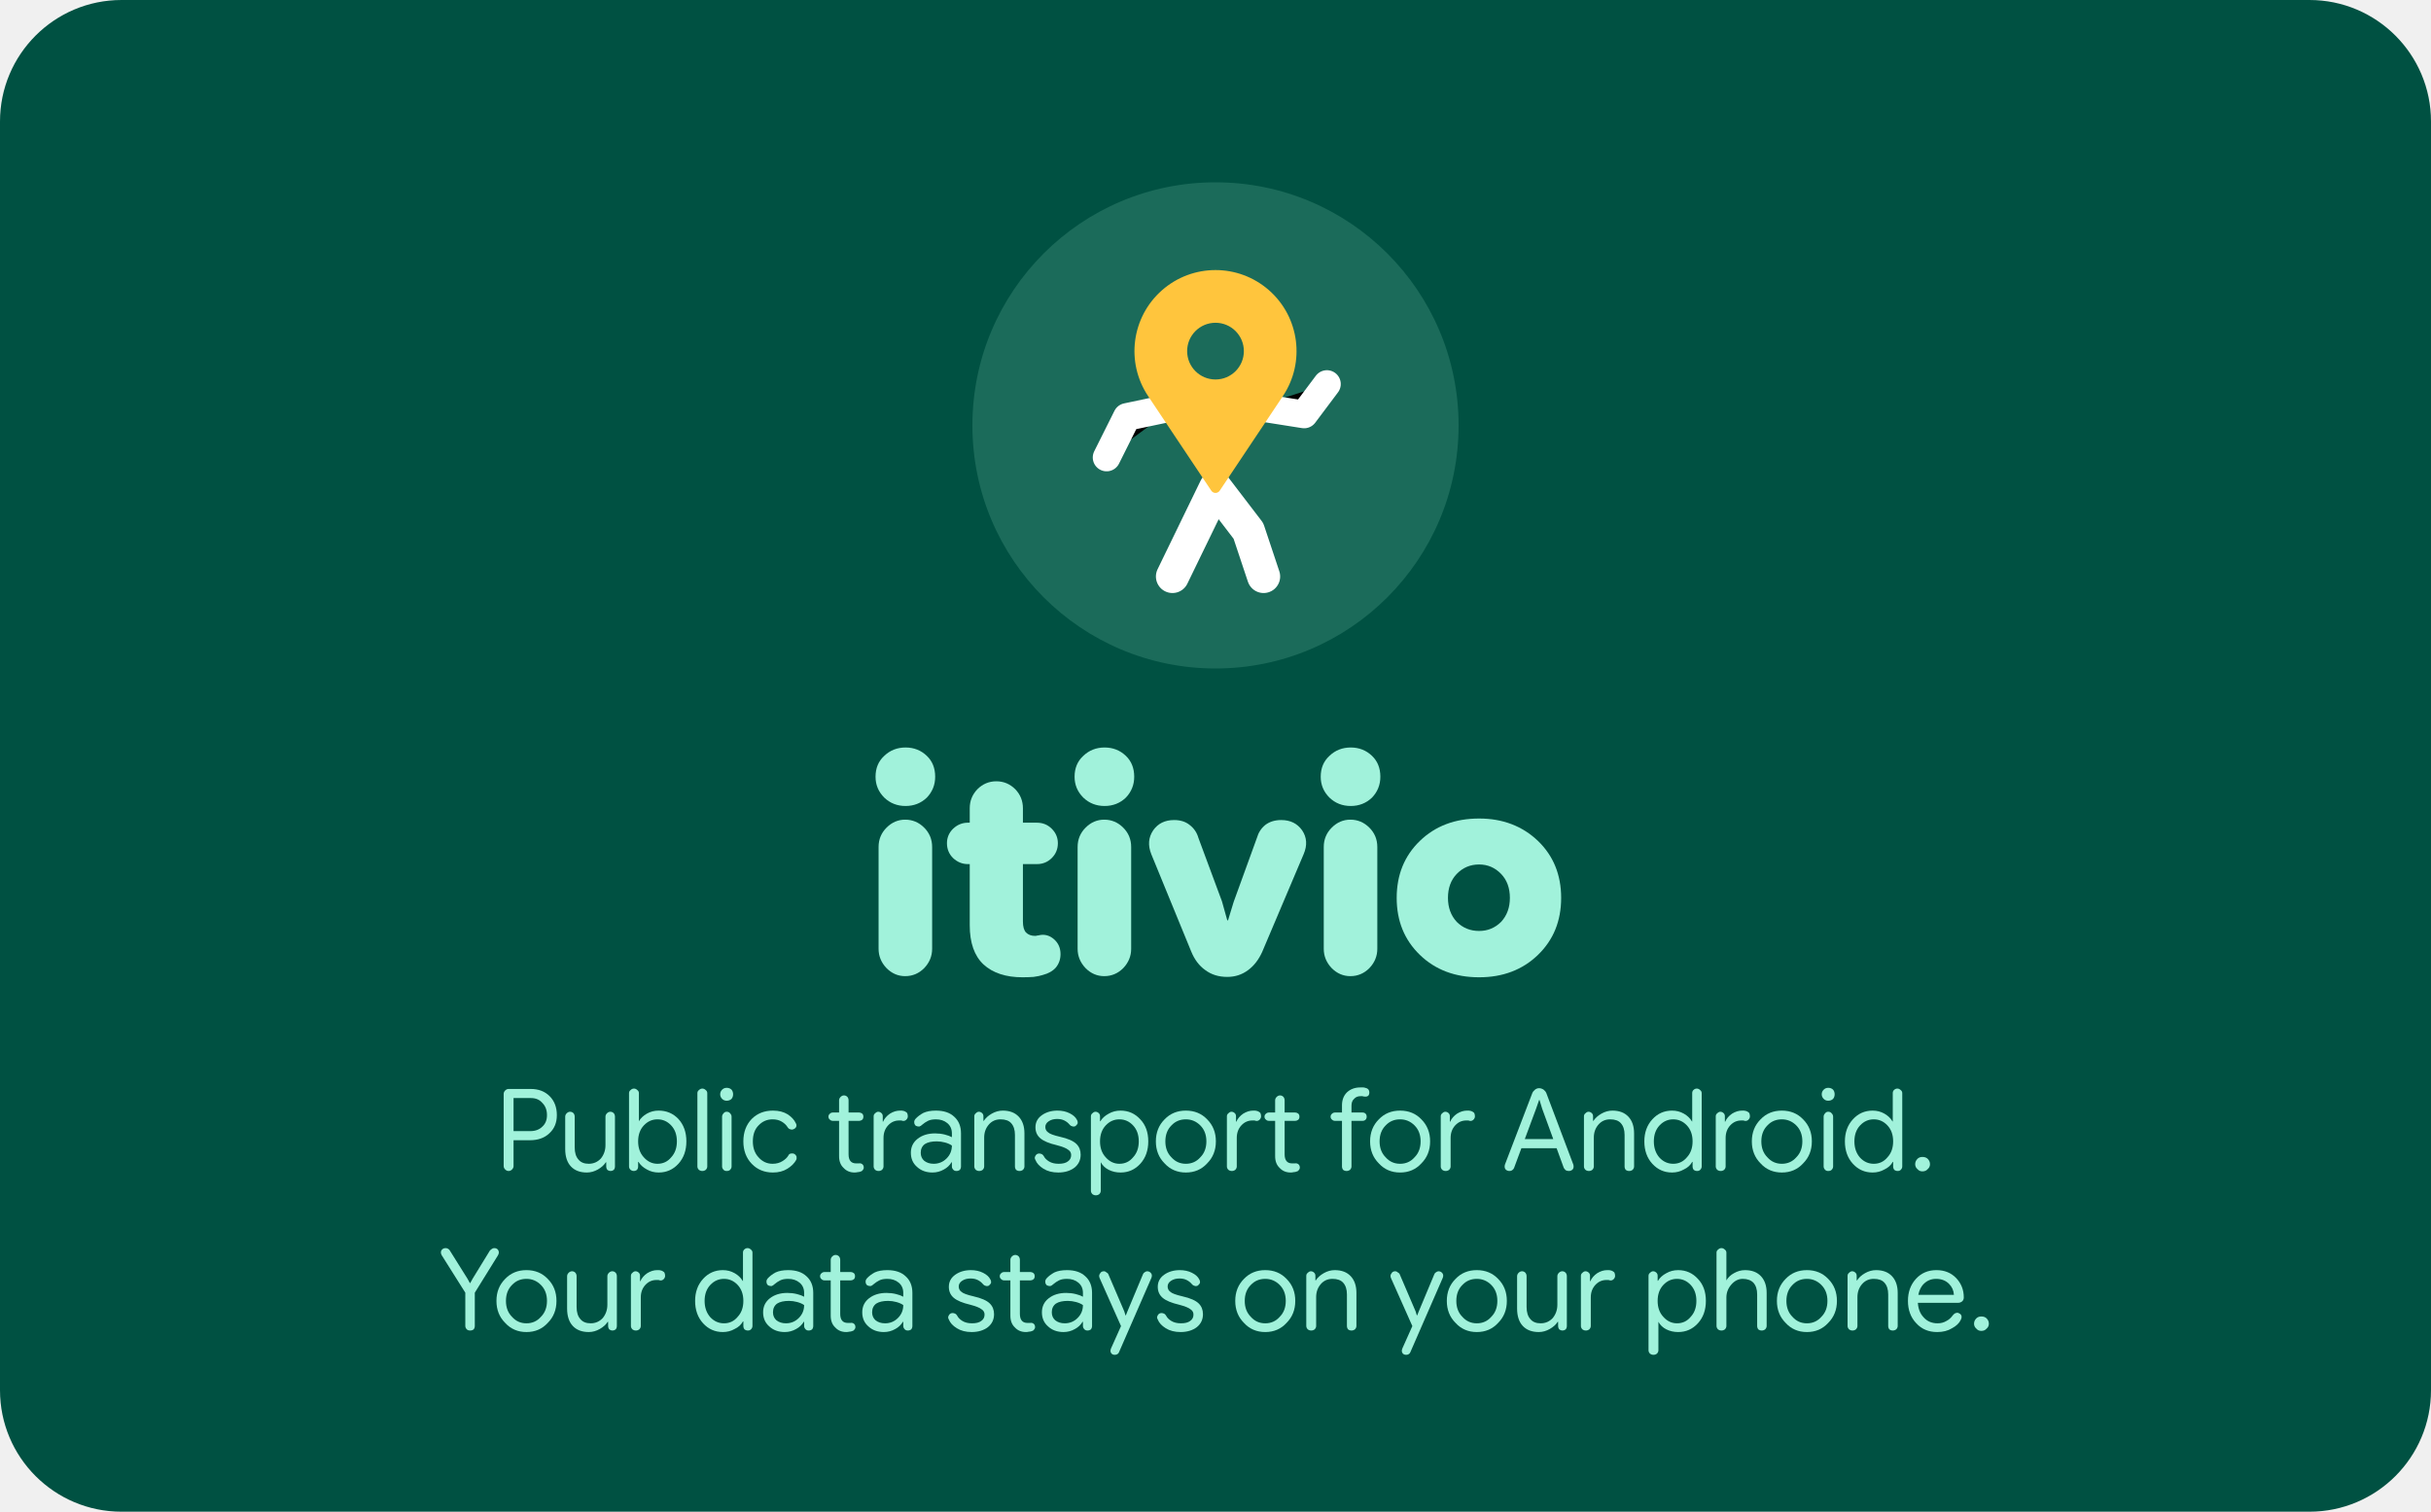
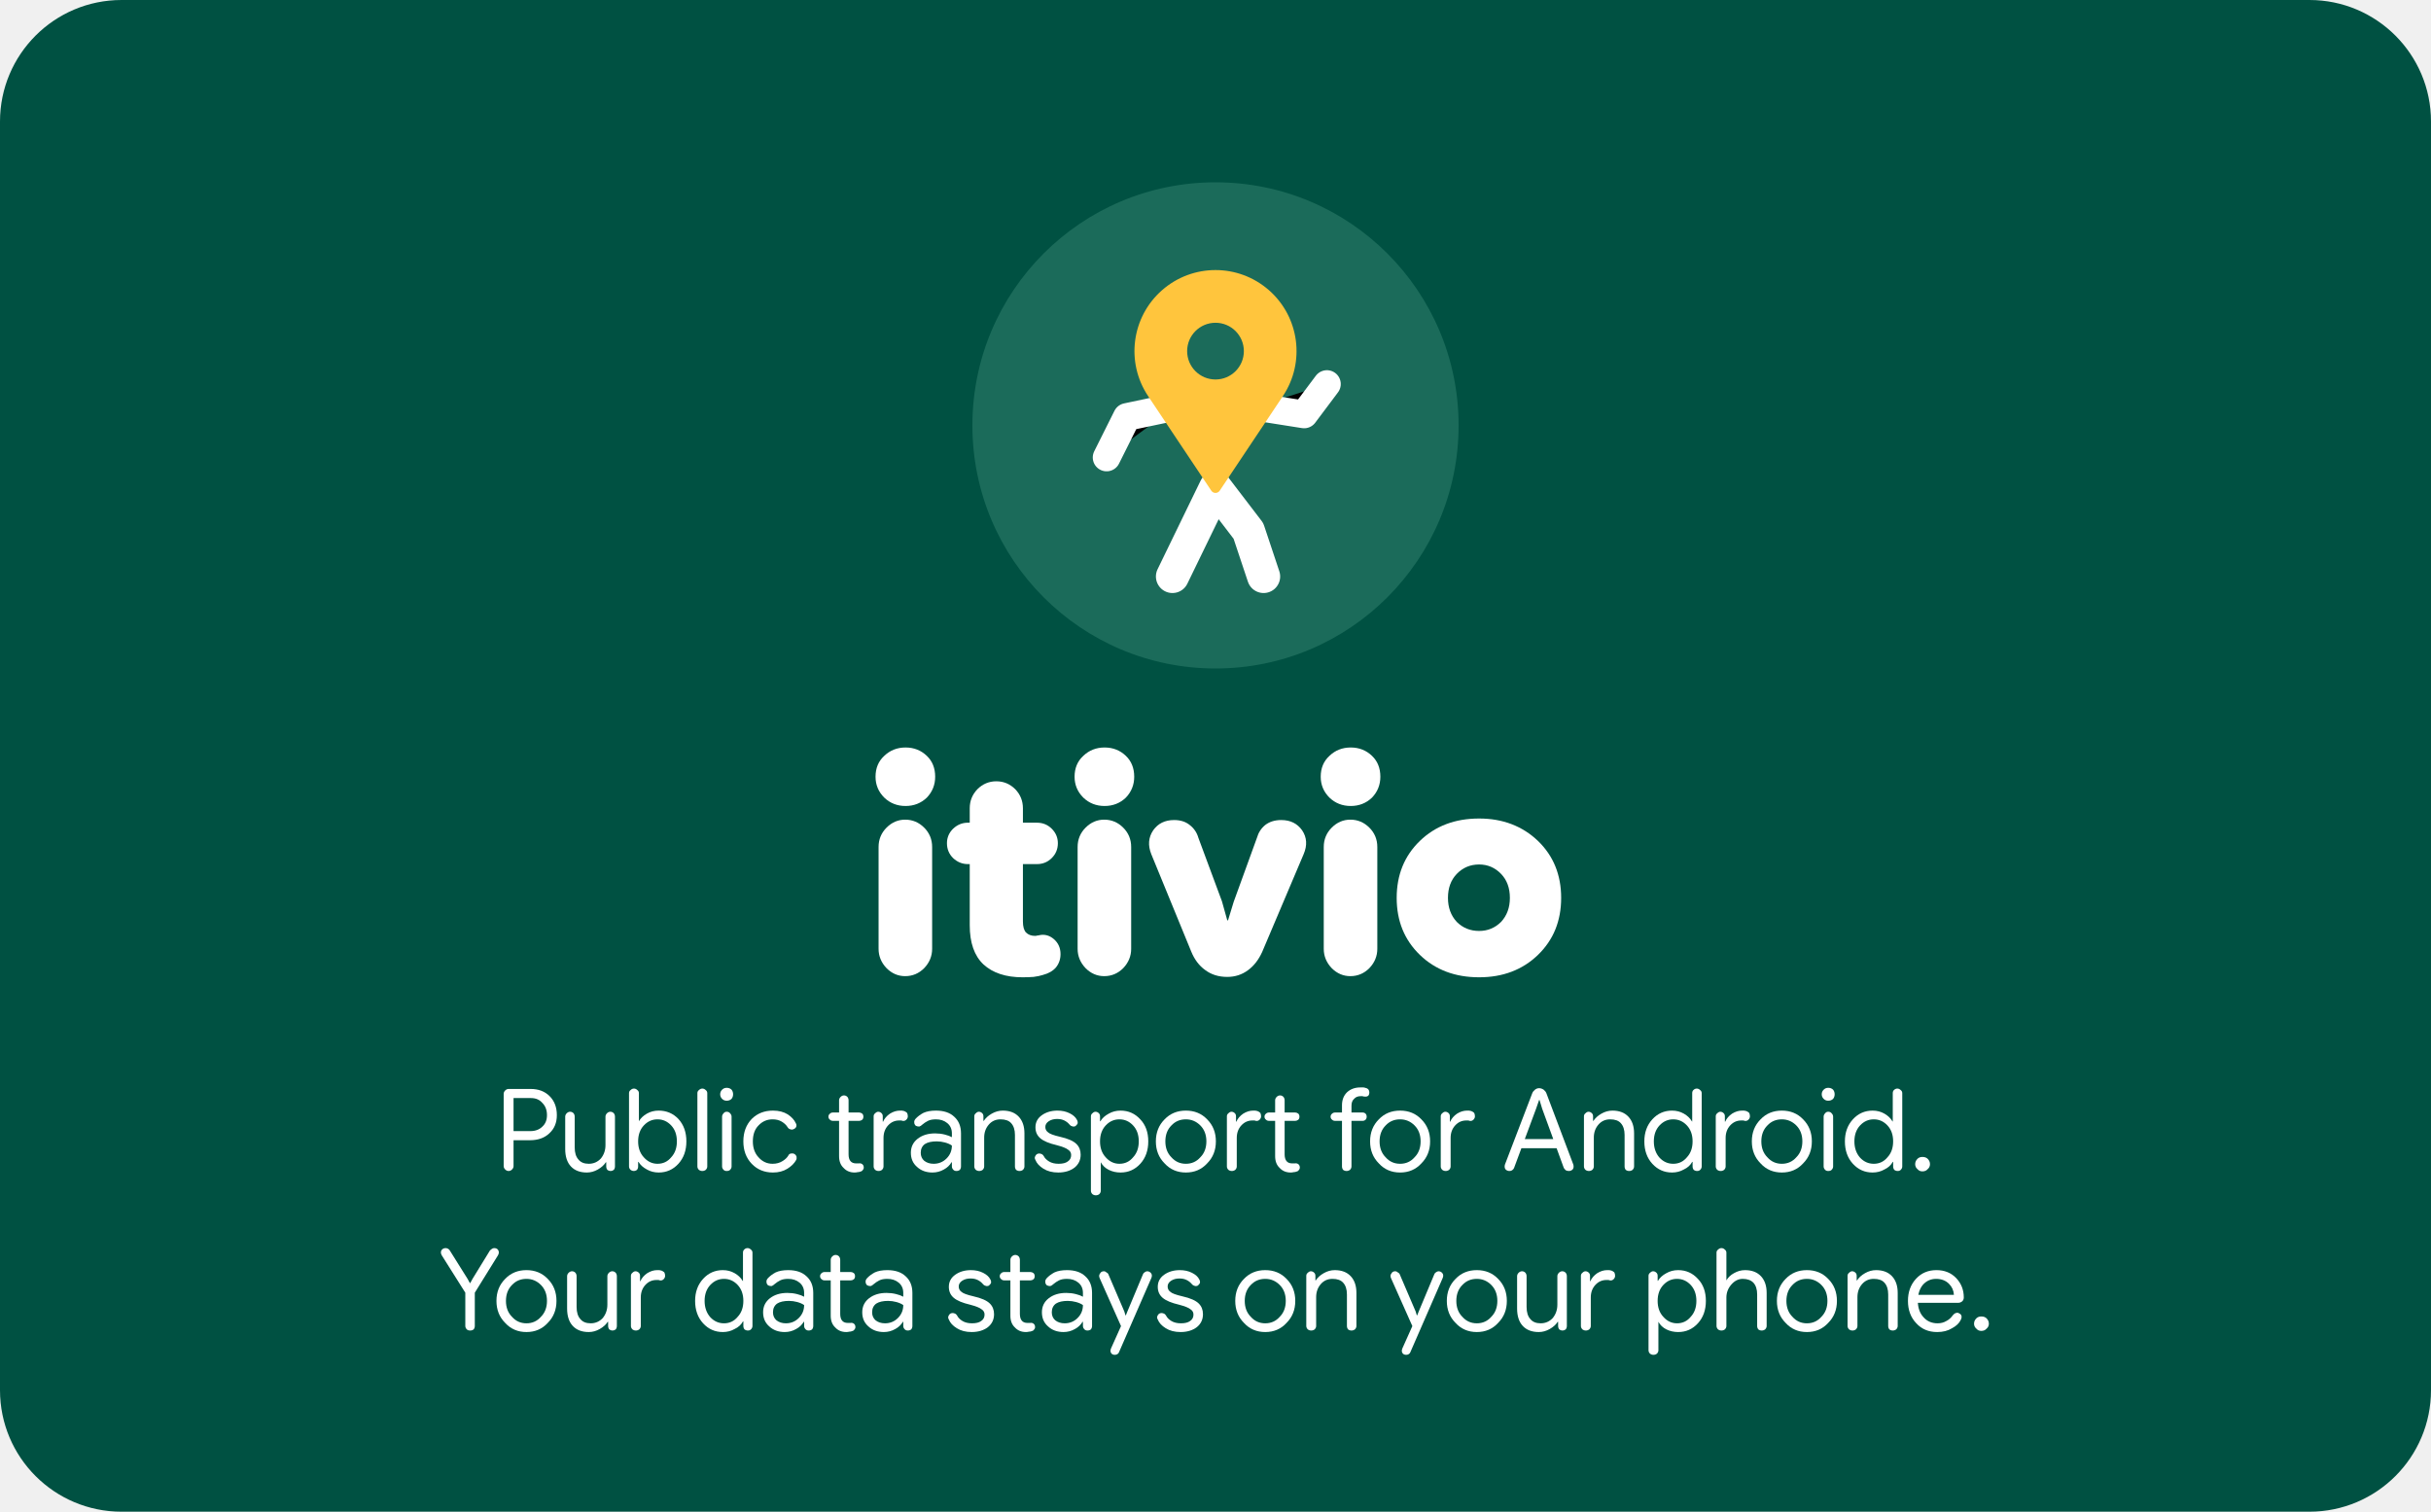
<svg xmlns="http://www.w3.org/2000/svg" width="640" height="398" viewBox="0 0 640 398" role="img" aria-label="itivio">
  <defs>
    <path id="g0" d="M10.7 0.8Q7.9 0.8 5.8 -1.3Q3.7 -3.5 3.7 -6.4L3.7 -33.2Q3.7 -36.2 5.8 -38.3Q7.9 -40.4 10.7 -40.4L10.7 -40.4Q13.6 -40.4 15.7 -38.3Q17.8 -36.2 17.8 -33.2L17.8 -6.4Q17.8 -3.5 15.7 -1.3Q13.6 0.8 10.7 0.8L10.7 0.8ZM10.8 -44Q7.5 -44 5.2 -46.2Q2.9 -48.5 2.9 -51.7Q2.9 -55.1 5.2 -57.2Q7.5 -59.4 10.8 -59.4Q14.1 -59.4 16.4 -57.2Q18.6 -55.1 18.6 -51.7Q18.6 -48.5 16.4 -46.2Q14.1 -44 10.8 -44Z" />
    <path id="g1" d="M20.1 1.1Q13.5 1.1 9.8 -2.3Q6.2 -5.7 6.2 -12.6L6.2 -43.4Q6.2 -46.3 8.2 -48.4Q10.3 -50.5 13.2 -50.5L13.2 -50.5Q16.1 -50.5 18.2 -48.4Q20.2 -46.3 20.2 -43.4L20.2 -13.6Q20.2 -11.6 21 -10.7Q21.9 -9.8 23.4 -9.8Q23.7 -9.8 24 -9.9Q24.3 -9.9 24.6 -10Q26.7 -10.4 28.4 -8.9Q30.1 -7.4 30.1 -5L30.1 -5Q30.1 -3 28.9 -1.5Q27.7 -0.1 25.4 0.5Q24.5 0.8 23 1Q21.6 1.1 20.1 1.1ZM5.7 -28.7Q3.5 -28.7 1.8 -30.3Q0.2 -31.9 0.2 -34.2L0.2 -34.2Q0.2 -36.4 1.8 -38Q3.5 -39.6 5.7 -39.6L23.9 -39.6Q26.2 -39.6 27.8 -38Q29.4 -36.4 29.4 -34.2L29.4 -34.2Q29.4 -31.9 27.8 -30.3Q26.2 -28.7 23.9 -28.7L5.7 -28.7Z" />
    <path id="g2" d="M21.6 1Q18.2 1 15.8 -0.8Q13.4 -2.5 12.1 -5.7L1.6 -31.3Q0.2 -34.8 2.1 -37.6Q4 -40.3 7.6 -40.3L7.6 -40.3Q10.1 -40.3 11.7 -39Q13.4 -37.7 14 -35.6L20.2 -18.9L21.6 -13.9L21.8 -13.9L23.3 -18.8L29.4 -35.6Q30 -37.7 31.6 -39Q33.3 -40.3 35.8 -40.3L35.8 -40.3Q39.4 -40.3 41.3 -37.6Q43.2 -34.8 41.7 -31.3L30.8 -5.6Q29.4 -2.5 27.1 -0.8Q24.7 1 21.6 1L21.6 1Z" />
    <path id="g3" d="M23.1 1.1Q13.6 1.1 7.5 -4.8Q1.4 -10.7 1.4 -19.8L1.4 -19.8Q1.4 -28.9 7.5 -34.8Q13.6 -40.7 23.1 -40.7Q32.4 -40.7 38.6 -34.8Q44.7 -28.9 44.7 -19.8L44.7 -19.8Q44.7 -10.7 38.6 -4.8Q32.5 1.1 23.1 1.1ZM23.1 -11.1Q26.5 -11.1 28.9 -13.5Q31.2 -16 31.2 -19.8L31.2 -19.8Q31.2 -23.7 28.9 -26.1Q26.5 -28.6 23.1 -28.6Q19.6 -28.6 17.2 -26.1Q14.9 -23.7 14.9 -19.8L14.9 -19.8Q14.9 -16 17.2 -13.5Q19.6 -11.1 23.1 -11.1Z" />
    <path id="g4" d="M3.6 0.1Q3.1 0.1 2.7 -0.3Q2.3 -0.7 2.3 -1.2L2.3 -20.2Q2.3 -20.7 2.7 -21.1Q3.1 -21.5 3.6 -21.5L9.4 -21.5Q12.5 -21.5 14.4 -19.6Q16.3 -17.7 16.3 -14.6L16.3 -14.6Q16.3 -11.6 14.3 -9.8Q12.4 -8 9.2 -8L3.7 -8L3.7 -10.4L9.3 -10.4Q11.3 -10.4 12.5 -11.6Q13.7 -12.7 13.7 -14.6L13.7 -14.6Q13.7 -16.6 12.5 -17.8Q11.4 -19.1 9.5 -19.1L4.9 -19.1L4.9 -1.2Q4.9 -0.7 4.5 -0.3Q4.1 0.1 3.6 0.1L3.6 0.1Z" />
    <path id="g5" d="M7.4 0.5Q4.7 0.5 3.2 -1.1Q1.7 -2.7 1.7 -5.7L1.7 -14.2Q1.7 -14.7 2.1 -15.1Q2.5 -15.5 3 -15.5L3 -15.5Q3.5 -15.5 3.9 -15.1Q4.2 -14.7 4.2 -14.2L4.2 -6.1Q4.2 -4 5.2 -2.9Q6.1 -1.8 7.9 -1.8Q9.8 -1.8 11.1 -3.2Q12.3 -4.7 12.3 -6.7L12.3 -14.2Q12.3 -14.7 12.7 -15.1Q13.1 -15.5 13.6 -15.5L13.6 -15.5Q14.1 -15.5 14.5 -15.1Q14.8 -14.7 14.8 -14.2L14.8 -1.1Q14.8 -0.6 14.5 -0.2Q14.1 0.1 13.7 0.1L13.7 0.1Q13.2 0.1 12.8 -0.2Q12.5 -0.6 12.5 -1.1L12.5 -3.4L13.6 -2.2L12.4 -2.2Q11.7 -1.1 10.3 -0.3Q8.9 0.5 7.4 0.5Z" />
    <path id="g6" d="M9.6 0.5Q7.9 0.5 6.5 -0.3Q5 -1.1 4.3 -2.3L3.6 -2.3L4.2 -3L4.2 -1.1Q4.2 -0.6 3.9 -0.2Q3.5 0.1 3 0.1L3 0.1Q2.6 0.1 2.2 -0.2Q1.8 -0.6 1.8 -1.1L1.8 -20.4Q1.8 -20.9 2.2 -21.2Q2.6 -21.6 3.1 -21.6L3.1 -21.6Q3.6 -21.6 4 -21.2Q4.4 -20.9 4.4 -20.4L4.4 -13L4.4 -13Q5.1 -14.2 6.5 -15Q7.9 -15.8 9.6 -15.8Q12.7 -15.8 14.8 -13.6Q16.9 -11.3 16.9 -7.7L16.9 -7.7Q16.9 -4.1 14.8 -1.8Q12.7 0.5 9.6 0.5ZM9.3 -1.8Q11.5 -1.8 12.9 -3.5Q14.4 -5.1 14.4 -7.7L14.4 -7.7Q14.4 -10.3 12.9 -11.9Q11.4 -13.5 9.3 -13.5Q7.2 -13.5 5.7 -11.9Q4.2 -10.3 4.2 -7.7L4.2 -7.7Q4.2 -5.1 5.7 -3.5Q7.2 -1.8 9.3 -1.8Z" />
    <path id="g7" d="M3.1 0.1Q2.6 0.1 2.2 -0.2Q1.8 -0.6 1.8 -1.1L1.8 -20.4Q1.8 -20.9 2.2 -21.2Q2.6 -21.6 3.1 -21.6L3.1 -21.6Q3.6 -21.6 4 -21.2Q4.4 -20.9 4.4 -20.4L4.4 -1.1Q4.4 -0.6 4 -0.2Q3.6 0.1 3.1 0.1L3.1 0.1Z" />
    <path id="g8" d="M3.3 0.1Q2.8 0.1 2.5 -0.2Q2.1 -0.6 2.1 -1.1L2.1 -14.2Q2.1 -14.7 2.5 -15.1Q2.8 -15.5 3.3 -15.5L3.3 -15.5Q3.9 -15.5 4.2 -15.1Q4.6 -14.7 4.6 -14.2L4.6 -1.1Q4.6 -0.6 4.2 -0.2Q3.9 0.1 3.3 0.1L3.3 0.1ZM3.3 -18.4Q2.6 -18.4 2.1 -18.9Q1.6 -19.4 1.6 -20.1Q1.6 -20.8 2.1 -21.3Q2.6 -21.8 3.3 -21.8Q4.1 -21.8 4.6 -21.3Q5 -20.8 5 -20.1Q5 -19.4 4.6 -18.9Q4.1 -18.4 3.3 -18.4Z" />
    <path id="g9" d="M8.8 0.5Q5.4 0.5 3.2 -1.8Q1 -4.1 1 -7.7L1 -7.7Q1 -11.3 3.2 -13.6Q5.4 -15.8 8.8 -15.8Q11.1 -15.8 12.7 -14.8Q14.2 -13.8 14.8 -12.5Q15.1 -12 14.9 -11.5Q14.7 -11.1 14.2 -10.9L14.2 -10.9Q13.8 -10.7 13.3 -10.9Q12.9 -11 12.6 -11.5Q12.1 -12.3 11.1 -12.9Q10.1 -13.5 8.7 -13.5Q6.5 -13.5 5 -11.9Q3.5 -10.4 3.5 -7.7L3.5 -7.7Q3.5 -5.1 5 -3.5Q6.5 -1.8 8.7 -1.8Q10.2 -1.8 11.3 -2.5Q12.3 -3.1 12.8 -3.9Q13 -4.4 13.5 -4.5Q14 -4.6 14.4 -4.4L14.4 -4.4Q14.8 -4.2 15 -3.7Q15.1 -3.2 14.9 -2.8Q14.2 -1.5 12.6 -0.5Q11 0.5 8.8 0.5Z" />
    <path id="g11" d="M7.5 0.5Q5.7 0.5 4.6 -0.7Q3.4 -1.8 3.4 -3.8L3.4 -18.5Q3.4 -19 3.8 -19.4Q4.2 -19.8 4.7 -19.8L4.7 -19.8Q5.2 -19.8 5.6 -19.4Q5.9 -19 5.9 -18.5L5.9 -4.3Q5.9 -3.1 6.4 -2.5Q6.9 -1.9 7.9 -1.9Q8.1 -1.9 8.2 -1.9Q8.4 -1.9 8.6 -1.9Q9.1 -2 9.5 -1.7Q9.9 -1.4 9.9 -0.8L9.9 -0.8Q9.9 -0.4 9.6 -0.1Q9.4 0.2 8.9 0.3Q8.6 0.4 8.3 0.4Q7.9 0.5 7.5 0.5ZM1.8 -13.1Q1.3 -13.1 1 -13.4Q0.6 -13.7 0.6 -14.2L0.6 -14.2Q0.6 -14.7 1 -15Q1.3 -15.3 1.8 -15.3L8.7 -15.3Q9.1 -15.3 9.5 -15Q9.8 -14.7 9.8 -14.2L9.8 -14.2Q9.8 -13.7 9.5 -13.4Q9.1 -13.1 8.7 -13.1L1.8 -13.1Z" />
    <path id="g12" d="M3.1 0.1Q2.6 0.1 2.2 -0.2Q1.8 -0.6 1.8 -1.1L1.8 -14.3Q1.8 -14.8 2.2 -15.1Q2.6 -15.5 3 -15.5L3 -15.5Q3.5 -15.5 3.9 -15.1Q4.2 -14.8 4.2 -14.3L4.2 -12.6L3.9 -12.9L4.3 -12.9Q4.8 -14.1 6.1 -15Q7.4 -15.8 8.7 -15.8Q9.1 -15.8 9.3 -15.8Q9.6 -15.7 9.8 -15.7Q10.3 -15.5 10.6 -15.2Q10.8 -14.8 10.8 -14.3L10.8 -14.3Q10.8 -13.8 10.4 -13.4Q10 -13 9.4 -13.1Q9.2 -13.2 9 -13.2Q8.7 -13.2 8.5 -13.2Q6.8 -13.2 5.6 -11.9Q4.4 -10.6 4.4 -8.6L4.4 -1.1Q4.4 -0.6 4 -0.2Q3.6 0.1 3.1 0.1L3.1 0.1Z" />
    <path id="g13" d="M6.7 0.5Q4.2 0.5 2.6 -1Q1 -2.4 1 -4.7L1 -4.7Q1 -7 2.8 -8.4Q4.6 -9.8 7.4 -9.8Q8.7 -9.8 9.9 -9.5Q11.1 -9.2 11.8 -8.8L11.8 -9.8Q11.8 -11.5 10.6 -12.5Q9.4 -13.5 7.6 -13.5Q6.3 -13.5 5.5 -13.1Q4.7 -12.7 4 -12.1Q3.6 -11.7 3.2 -11.6Q2.7 -11.6 2.3 -11.8L2.3 -11.8Q1.9 -12.2 1.9 -12.6Q1.8 -13.1 2.2 -13.6Q3 -14.5 4.3 -15.2Q5.6 -15.8 7.6 -15.8Q10.7 -15.8 12.4 -14.2Q14.2 -12.6 14.2 -9.8L14.2 -1.1Q14.2 -0.6 13.9 -0.2Q13.5 0.1 13 0.1L13 0.1Q12.5 0.1 12.2 -0.2Q11.8 -0.6 11.8 -1.1L11.8 -3.7L12.7 -2.2L11.7 -2.2Q11 -1 9.7 -0.3Q8.3 0.5 6.7 0.5ZM7 -1.8Q9 -1.8 10.4 -3.2Q11.8 -4.6 11.8 -6.6L11.8 -6.6Q11.1 -7.1 10 -7.4Q8.9 -7.7 7.8 -7.7Q5.8 -7.7 4.7 -7Q3.6 -6.2 3.6 -4.7L3.6 -4.7Q3.6 -3.4 4.5 -2.6Q5.5 -1.8 7 -1.8Z" />
    <path id="g14" d="M1.8 -1.1L1.8 -14.3Q1.8 -14.8 2.2 -15.1Q2.6 -15.5 3 -15.5L3 -15.5Q3.5 -15.5 3.9 -15.1Q4.2 -14.8 4.2 -14.3L4.2 -12.6L3.8 -13.1L4.3 -13.1Q5 -14.2 6.4 -15Q7.8 -15.8 9.3 -15.8Q12 -15.8 13.5 -14.2Q15 -12.6 15 -9.8L15 -1.1Q15 -0.6 14.6 -0.2Q14.2 0.1 13.7 0.1L13.7 0.1Q13.2 0.1 12.8 -0.2Q12.5 -0.6 12.5 -1.1L12.5 -9.4Q12.5 -11.4 11.5 -12.5Q10.6 -13.5 8.7 -13.5Q6.8 -13.5 5.6 -12.1Q4.4 -10.7 4.4 -8.7L4.4 -1.1Q4.4 -0.6 4 -0.2Q3.6 0.1 3.1 0.1L3.1 0.1Q2.6 0.1 2.2 -0.2Q1.8 -0.6 1.8 -1.1Z" />
    <path id="g15" d="M7.2 0.5Q4.9 0.5 3.3 -0.5Q1.7 -1.5 1.2 -2.8Q0.9 -3.3 1.1 -3.7Q1.3 -4.2 1.7 -4.4L1.7 -4.4Q2.2 -4.6 2.7 -4.4Q3.1 -4.3 3.4 -3.8Q3.8 -3 4.8 -2.4Q5.8 -1.8 7.3 -1.8Q8.9 -1.8 9.7 -2.4Q10.6 -3 10.6 -4.1L10.6 -4.1Q10.6 -5 9.8 -5.5Q9.1 -6.1 6.8 -6.7Q3.8 -7.4 2.5 -8.5Q1.2 -9.6 1.2 -11.4L1.2 -11.4Q1.2 -13.4 2.9 -14.6Q4.6 -15.8 7 -15.8Q8.8 -15.8 10.2 -15.1Q11.6 -14.4 12.1 -13.4Q12.4 -12.9 12.3 -12.4Q12.1 -12 11.7 -11.7L11.7 -11.7Q11.2 -11.5 10.8 -11.7Q10.4 -11.8 10.1 -12.2Q9.6 -12.8 8.8 -13.2Q8 -13.6 6.9 -13.6Q5.6 -13.6 4.7 -13Q3.8 -12.4 3.8 -11.5L3.8 -11.5Q3.8 -10.6 4.5 -10.1Q5.1 -9.5 7.7 -8.9Q10.8 -8.2 12 -7Q13.1 -5.9 13.1 -4.2L13.1 -4.2Q13.1 -2.1 11.5 -0.8Q9.8 0.5 7.2 0.5Z" />
    <path id="g16" d="M3.1 6.5Q2.6 6.5 2.2 6.2Q1.8 5.8 1.8 5.3L1.8 -14.3Q1.8 -14.8 2.2 -15.1Q2.6 -15.5 3 -15.5L3 -15.5Q3.5 -15.5 3.9 -15.1Q4.2 -14.8 4.2 -14.3L4.2 -12.3L3.6 -13L4.3 -13Q5 -14.2 6.5 -15Q7.9 -15.8 9.6 -15.8Q12.7 -15.8 14.8 -13.5Q16.9 -11.3 16.9 -7.7L16.9 -7.7Q16.9 -4.1 14.8 -1.8Q12.7 0.5 9.6 0.5Q7.9 0.5 6.5 -0.2Q5.1 -0.9 4.4 -2.2L4.4 -2.2L4.4 5.3Q4.4 5.8 4 6.2Q3.6 6.5 3.1 6.5L3.1 6.5ZM9.3 -1.8Q11.5 -1.8 12.9 -3.5Q14.4 -5.1 14.4 -7.7L14.4 -7.7Q14.4 -10.3 12.9 -11.9Q11.4 -13.5 9.3 -13.5Q7.2 -13.5 5.7 -11.9Q4.2 -10.3 4.2 -7.7L4.2 -7.7Q4.2 -5.1 5.7 -3.5Q7.2 -1.8 9.3 -1.8Z" />
    <path id="g17" d="M8.9 0.5Q5.5 0.5 3.3 -1.9Q1 -4.2 1 -7.7L1 -7.7Q1 -11.2 3.3 -13.5Q5.5 -15.8 8.9 -15.8Q12.3 -15.8 14.5 -13.5Q16.8 -11.2 16.8 -7.7L16.8 -7.7Q16.8 -4.2 14.5 -1.9Q12.3 0.5 8.9 0.5ZM8.9 -1.8Q11.2 -1.8 12.7 -3.5Q14.3 -5.1 14.3 -7.7L14.3 -7.7Q14.3 -10.3 12.7 -11.9Q11.1 -13.5 8.9 -13.5Q6.6 -13.5 5.1 -11.9Q3.5 -10.3 3.5 -7.7L3.5 -7.7Q3.5 -5.1 5.1 -3.5Q6.6 -1.8 8.9 -1.8Z" />
    <path id="g18" d="M1.8 -13.1Q1.3 -13.1 1 -13.4Q0.6 -13.7 0.6 -14.2L0.6 -14.2Q0.6 -14.7 1 -15Q1.3 -15.3 1.8 -15.3L9 -15.3Q9.5 -15.3 9.8 -15Q10.1 -14.7 10.1 -14.2L10.1 -14.2Q10.1 -13.7 9.8 -13.4Q9.5 -13.1 9 -13.1L1.8 -13.1ZM4.8 0.1Q4.3 0.1 3.9 -0.2Q3.6 -0.6 3.6 -1.1L3.6 -17.2Q3.6 -19.3 4.9 -20.6Q6.3 -21.9 8.4 -21.9Q8.8 -21.9 9.2 -21.9Q9.5 -21.9 9.7 -21.8Q10.3 -21.7 10.6 -21.3Q10.8 -21 10.8 -20.6L10.8 -20.6Q10.8 -20 10.5 -19.7Q10.1 -19.4 9.5 -19.5Q9.2 -19.5 9 -19.6Q8.9 -19.6 8.5 -19.6Q7.4 -19.6 6.8 -18.9Q6.1 -18.3 6.1 -17.1L6.1 -14.8L6.1 -14.2L6.1 -1.1Q6.1 -0.6 5.7 -0.2Q5.3 0.1 4.8 0.1L4.8 0.1Z" />
    <path id="g19" d="M2.2 0.1Q1.5 0.1 1.1 -0.4Q0.8 -0.9 1 -1.6L8.2 -20.4Q8.4 -20.9 8.9 -21.3Q9.4 -21.7 10 -21.7L10 -21.7Q10.6 -21.7 11.2 -21.3Q11.7 -20.9 11.9 -20.4L19 -1.6Q19.2 -0.9 18.9 -0.4Q18.5 0.1 17.8 0.1L17.8 0.1Q17.4 0.1 17 -0.1Q16.7 -0.4 16.5 -0.7L10.8 -16.3L10.1 -18.6L10 -18.6L9.2 -16.3L3.4 -0.7Q3.3 -0.4 2.9 -0.1Q2.6 0.1 2.2 0.1L2.2 0.1ZM3.9 -5.9L4.7 -8.3L14.7 -8.3L15.6 -5.9L3.9 -5.9Z" />
    <path id="g20" d="M8.3 0.5Q5.2 0.5 3.1 -1.8Q1 -4.1 1 -7.7L1 -7.7Q1 -11.2 3.1 -13.5Q5.2 -15.8 8.3 -15.8Q10 -15.8 11.4 -15Q12.8 -14.2 13.5 -13L13.6 -12.9L13.6 -20.4Q13.6 -20.9 13.9 -21.2Q14.3 -21.6 14.8 -21.6L14.8 -21.6Q15.3 -21.6 15.7 -21.2Q16.1 -20.9 16.1 -20.4L16.1 -1.1Q16.1 -0.6 15.7 -0.2Q15.4 0.1 14.9 0.1L14.9 0.1Q14.4 0.1 14 -0.2Q13.7 -0.6 13.7 -1.1L13.7 -2.9L14 -2.3L13.6 -2.3Q12.9 -1 11.4 -0.3Q10 0.5 8.3 0.5ZM8.6 -1.8Q10.8 -1.8 12.2 -3.5Q13.7 -5.1 13.7 -7.7L13.7 -7.7Q13.7 -10.3 12.2 -11.9Q10.7 -13.5 8.6 -13.5Q6.5 -13.5 5 -11.9Q3.5 -10.3 3.5 -7.7L3.5 -7.7Q3.5 -5.1 5 -3.4Q6.5 -1.8 8.6 -1.8Z" />
    <path id="g21" d="M3.5 0.2Q2.7 0.2 2.2 -0.4Q1.6 -0.9 1.6 -1.7Q1.6 -2.5 2.2 -3.1Q2.7 -3.6 3.5 -3.6Q4.4 -3.6 4.9 -3.1Q5.5 -2.5 5.5 -1.7Q5.5 -0.9 4.9 -0.4Q4.4 0.2 3.5 0.2Z" />
    <path id="g22" d="M7.8 -9.7L1.5 -19.7Q1.1 -20.4 1.4 -21Q1.8 -21.6 2.5 -21.6L2.5 -21.6Q2.9 -21.6 3.2 -21.4Q3.5 -21.2 3.6 -21L8.3 -13.5L8.9 -12.4L9 -12.4L9.6 -13.5L14.2 -21Q14.4 -21.2 14.7 -21.4Q15 -21.6 15.3 -21.6L15.3 -21.6Q16.1 -21.6 16.4 -21Q16.7 -20.4 16.3 -19.7L10.1 -9.7L7.8 -9.7ZM9 0.1Q8.4 0.1 8.1 -0.2Q7.7 -0.6 7.7 -1.1L7.7 -11.1L10.2 -11.1L10.2 -1.1Q10.2 -0.6 9.9 -0.2Q9.5 0.1 9 0.1L9 0.1Z" />
    <path id="g23" d="M4.8 6.5Q4.1 6.5 3.8 6Q3.5 5.5 3.8 4.8L6.8 -1.9L6.9 0L0.8 -13.7Q0.5 -14.4 0.9 -14.9Q1.2 -15.5 1.9 -15.5L1.9 -15.5Q2.3 -15.5 2.6 -15.2Q3 -15 3.1 -14.7L7.3 -4.9L7.6 -3.9L7.7 -3.9L8.1 -4.9L12.2 -14.7Q12.3 -15 12.6 -15.2Q13 -15.5 13.3 -15.5L13.3 -15.5Q14 -15.5 14.4 -14.9Q14.7 -14.4 14.4 -13.7L5.9 5.8Q5.8 6.1 5.5 6.3Q5.2 6.5 4.8 6.5L4.8 6.5Z" />
    <path id="g24" d="M3.1 0.1Q2.6 0.1 2.2 -0.2Q1.8 -0.6 1.8 -1.1L1.8 -20.4Q1.8 -20.9 2.2 -21.2Q2.6 -21.6 3.1 -21.6L3.1 -21.6Q3.6 -21.6 4 -21.2Q4.4 -20.9 4.4 -20.4L4.4 -13.1L4.4 -13.1Q5.1 -14.3 6.4 -15Q7.8 -15.8 9.3 -15.8Q12 -15.8 13.5 -14.2Q15 -12.6 15 -9.8L15 -1.1Q15 -0.6 14.6 -0.2Q14.2 0.1 13.7 0.1L13.7 0.1Q13.2 0.1 12.8 -0.2Q12.5 -0.6 12.5 -1.1L12.5 -9.4Q12.5 -11.4 11.5 -12.5Q10.5 -13.5 8.7 -13.5Q7 -13.5 5.7 -12Q4.4 -10.5 4.4 -8.6L4.4 -1.1Q4.4 -0.6 4 -0.2Q3.6 0.1 3.1 0.1L3.1 0.1Z" />
    <path id="g25" d="M8.7 0.5Q5.3 0.5 3.2 -1.8Q1 -4.1 1 -7.7L1 -7.7Q1 -11.2 3.1 -13.5Q5.2 -15.8 8.5 -15.8Q11.7 -15.8 13.7 -13.7Q15.7 -11.6 15.7 -8.6Q15.7 -8.6 15.7 -8.6Q15.7 -8.6 15.7 -8.6Q15.7 -8 15.3 -7.6Q14.8 -7.2 14.3 -7.2L2.5 -7.2L2.5 -9.3L13.1 -9.3L13.1 -9.3Q13 -11 11.8 -12.2Q10.5 -13.5 8.4 -13.5Q6.3 -13.5 4.9 -11.9Q3.6 -10.3 3.6 -7.7L3.6 -7.7Q3.6 -5 5.1 -3.4Q6.5 -1.8 8.8 -1.8Q10.1 -1.8 11.1 -2.4Q12.1 -2.9 12.8 -3.9Q13.2 -4.4 13.6 -4.5Q14.1 -4.7 14.5 -4.4L14.5 -4.4Q15 -4.2 15.1 -3.7Q15.2 -3.3 14.9 -2.7Q14.3 -1.4 12.6 -0.5Q11 0.5 8.7 0.5Z" />
  </defs>
  <rect width="640" height="398" rx="32" fill="#005142" />
  <g transform="translate(224 16) scale(1.77778)">
    <defs>
      <clipPath id="logo">
        <circle cx="54" cy="54" r="36" />
      </clipPath>
    </defs>
    <g clip-path="url(#logo)">
      <path d="M0,0h108v108h-108z" fill="#1B6B5A" />
      <path d="M54,63.25L47.625,76.375 M54,63.25L58.875,69.625L61.125,76.375" stroke="#FFFFFF" stroke-width="4.9" stroke-linecap="round" stroke-linejoin="round" />
      <path d="M48,51.25L40.875,52.75L37.875,58.75 M60,51.25L67.125,52.375L70.5,47.875" stroke="#FFFFFF" stroke-width="4.1" stroke-linecap="round" stroke-linejoin="round" />
      <path d="M53.377,63.667L44.024,49.665A12,12 0,1 1,63.976 49.665L54.623,63.667A0.75,0.75 0,0 1,53.377 63.667Z M49.8,43a4.2,4.2 0,1 0,8.4 0a4.2,4.2 0,1 0,-8.4 0z" fill="#FFC53D" fill-rule="evenodd" />
    </g>
  </g>
-   <g fill="#A1F2DB">
+   <g fill="#FFFFFF">
    <use href="#g0" x="227.6" y="256.2" />
    <use href="#g1" x="249.1" y="256.2" />
    <use href="#g0" x="280" y="256.2" />
    <use href="#g2" x="301.5" y="256.2" />
    <use href="#g0" x="344.8" y="256.2" />
    <use href="#g3" x="366.3" y="256.2" />
  </g>
-   <g fill="#A1F2DB">
+   <g fill="#FFFFFF">
    <use href="#g4" x="130.3" y="308.2" />
    <use href="#g5" x="147.1" y="308.2" />
    <use href="#g6" x="163.8" y="308.2" />
    <use href="#g7" x="181.8" y="308.2" />
    <use href="#g8" x="188" y="308.2" />
    <use href="#g9" x="194.7" y="308.2" />
    <use href="#g11" x="217.5" y="308.2" />
    <use href="#g12" x="228.2" y="308.2" />
    <use href="#g13" x="238.8" y="308.2" />
    <use href="#g14" x="254.7" y="308.2" />
    <use href="#g15" x="271.4" y="308.2" />
    <use href="#g16" x="285.4" y="308.2" />
    <use href="#g17" x="303.3" y="308.2" />
    <use href="#g12" x="321.2" y="308.2" />
    <use href="#g11" x="332.3" y="308.2" />
    <use href="#g18" x="349.7" y="308.2" />
    <use href="#g17" x="359.7" y="308.2" />
    <use href="#g12" x="377.5" y="308.2" />
    <use href="#g19" x="395.2" y="308.2" />
    <use href="#g14" x="415.2" y="308.2" />
    <use href="#g20" x="431.9" y="308.2" />
    <use href="#g12" x="449.9" y="308.2" />
    <use href="#g17" x="460.2" y="308.2" />
    <use href="#g8" x="478" y="308.2" />
    <use href="#g20" x="484.7" y="308.2" />
    <use href="#g21" x="502.6" y="308.2" />
  </g>
-   <g fill="#A1F2DB">
+   <g fill="#FFFFFF">
    <use href="#g22" x="114.8" y="350.2" />
    <use href="#g17" x="129.7" y="350.2" />
    <use href="#g5" x="147.6" y="350.2" />
    <use href="#g12" x="164.3" y="350.2" />
    <use href="#g20" x="182" y="350.2" />
    <use href="#g13" x="199.9" y="350.2" />
    <use href="#g11" x="215.3" y="350.2" />
    <use href="#g13" x="226" y="350.2" />
    <use href="#g15" x="248.6" y="350.2" />
    <use href="#g11" x="262.6" y="350.2" />
    <use href="#g13" x="273.3" y="350.2" />
    <use href="#g23" x="288.7" y="350.2" />
    <use href="#g15" x="303.6" y="350.2" />
    <use href="#g17" x="324.2" y="350.2" />
    <use href="#g14" x="342.1" y="350.2" />
    <use href="#g23" x="365.4" y="350.2" />
    <use href="#g17" x="379.9" y="350.2" />
    <use href="#g5" x="397.7" y="350.2" />
    <use href="#g12" x="414.4" y="350.2" />
    <use href="#g16" x="432.2" y="350.2" />
    <use href="#g24" x="450.1" y="350.2" />
    <use href="#g17" x="466.8" y="350.2" />
    <use href="#g14" x="484.6" y="350.2" />
    <use href="#g25" x="501.3" y="350.2" />
    <use href="#g21" x="518.1" y="350.2" />
  </g>
</svg>
